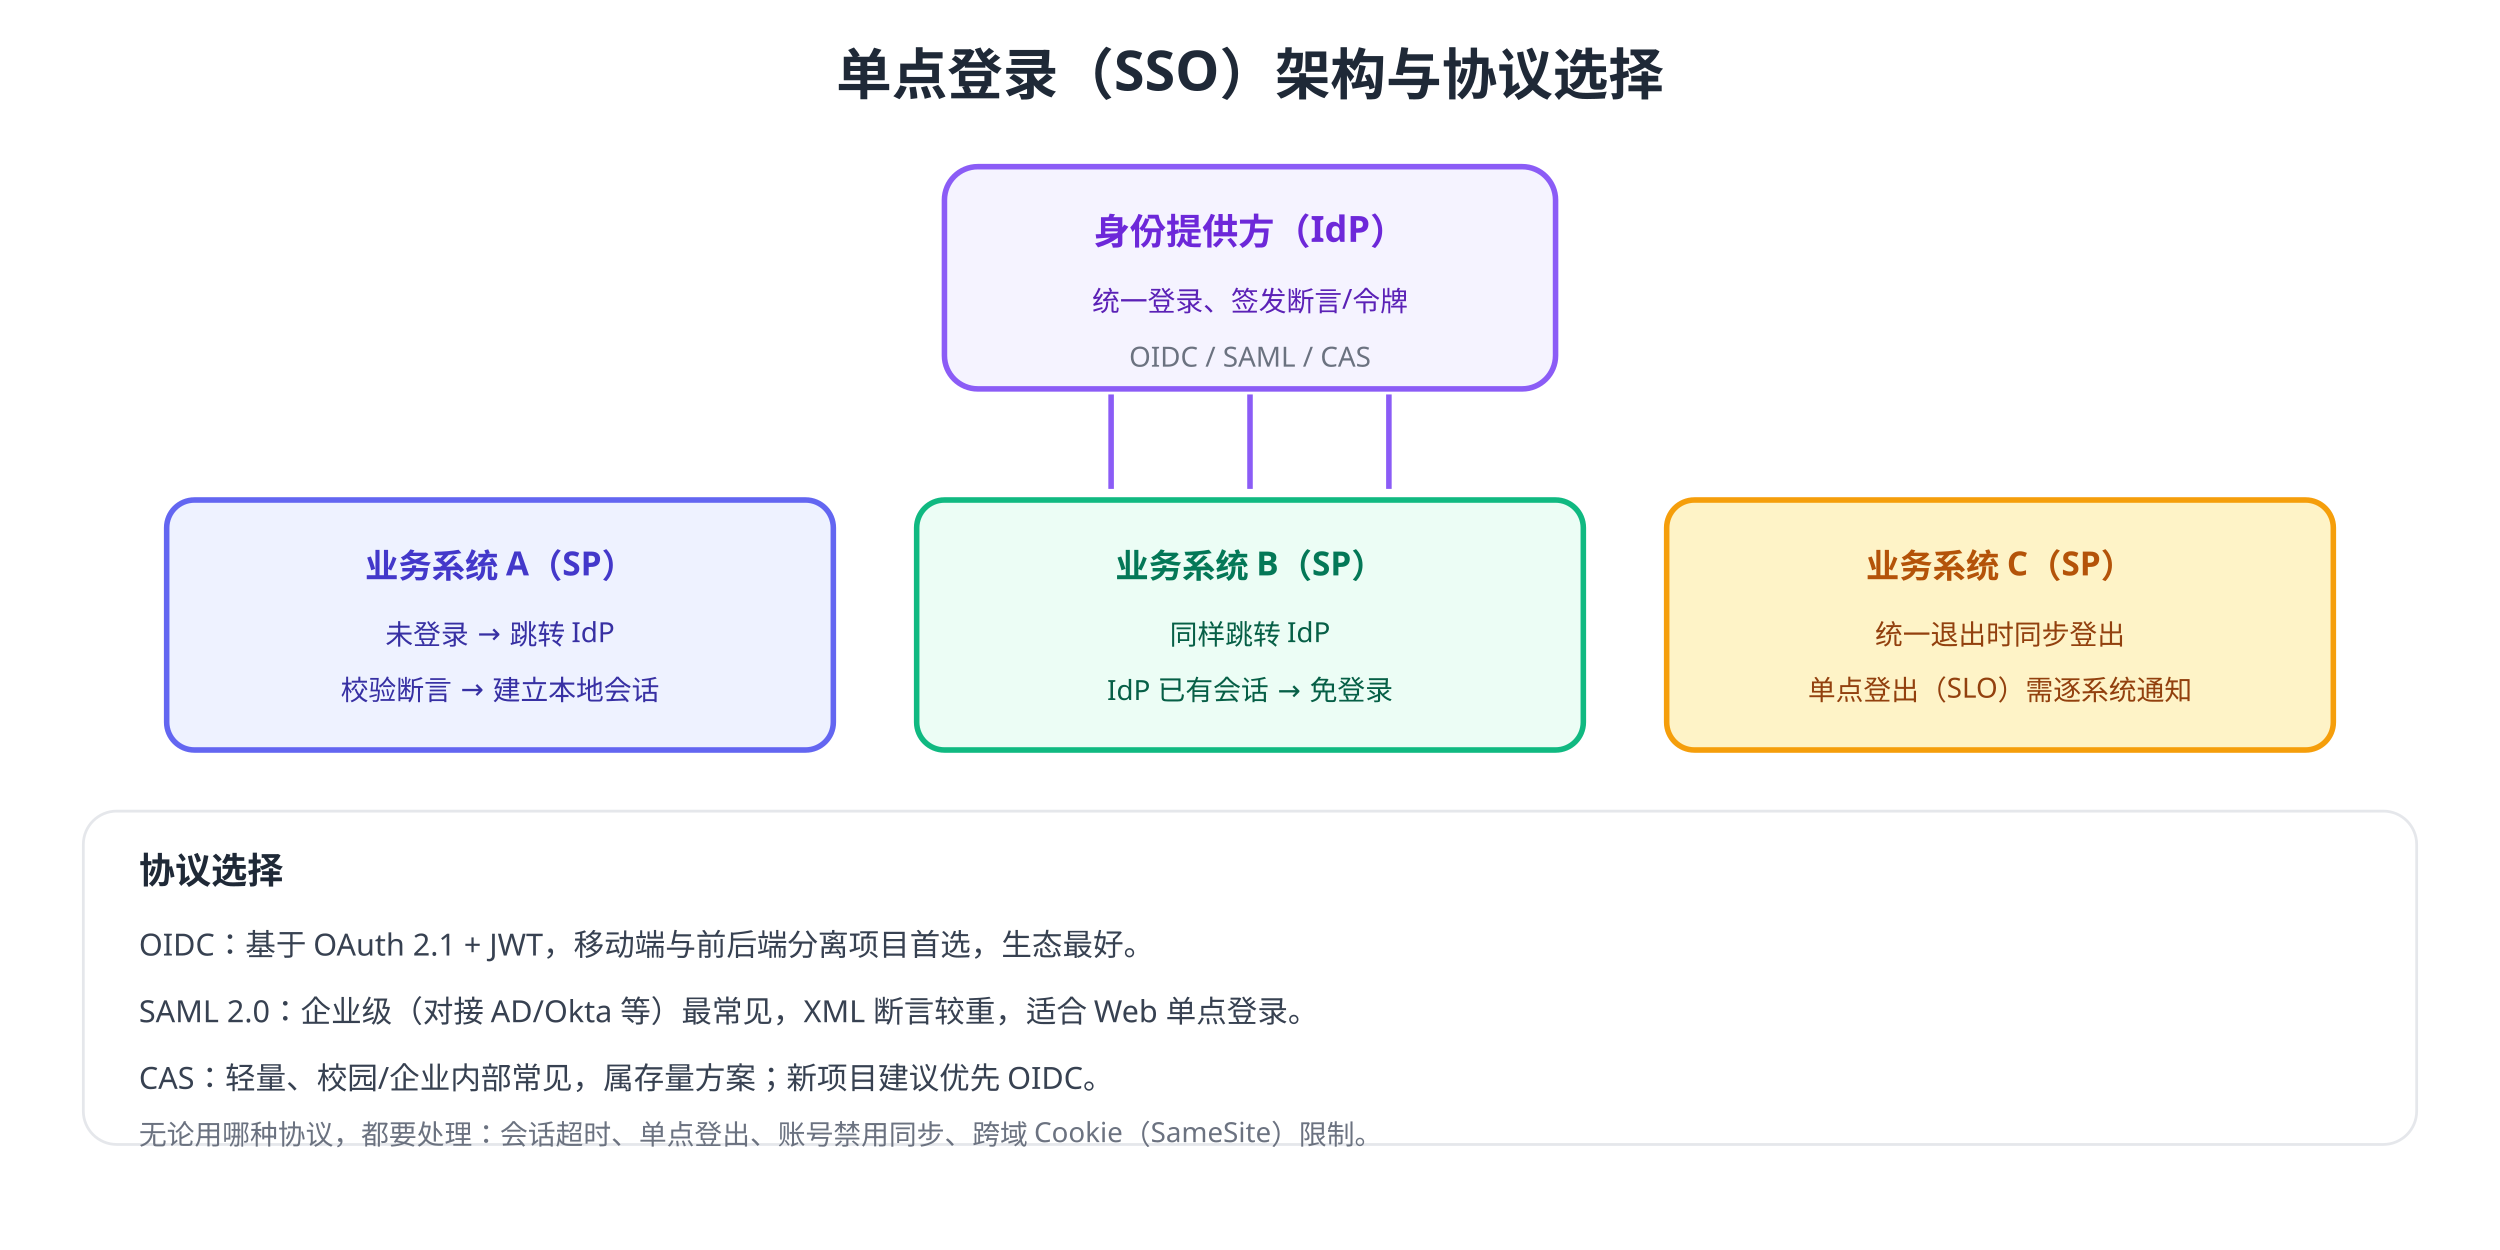
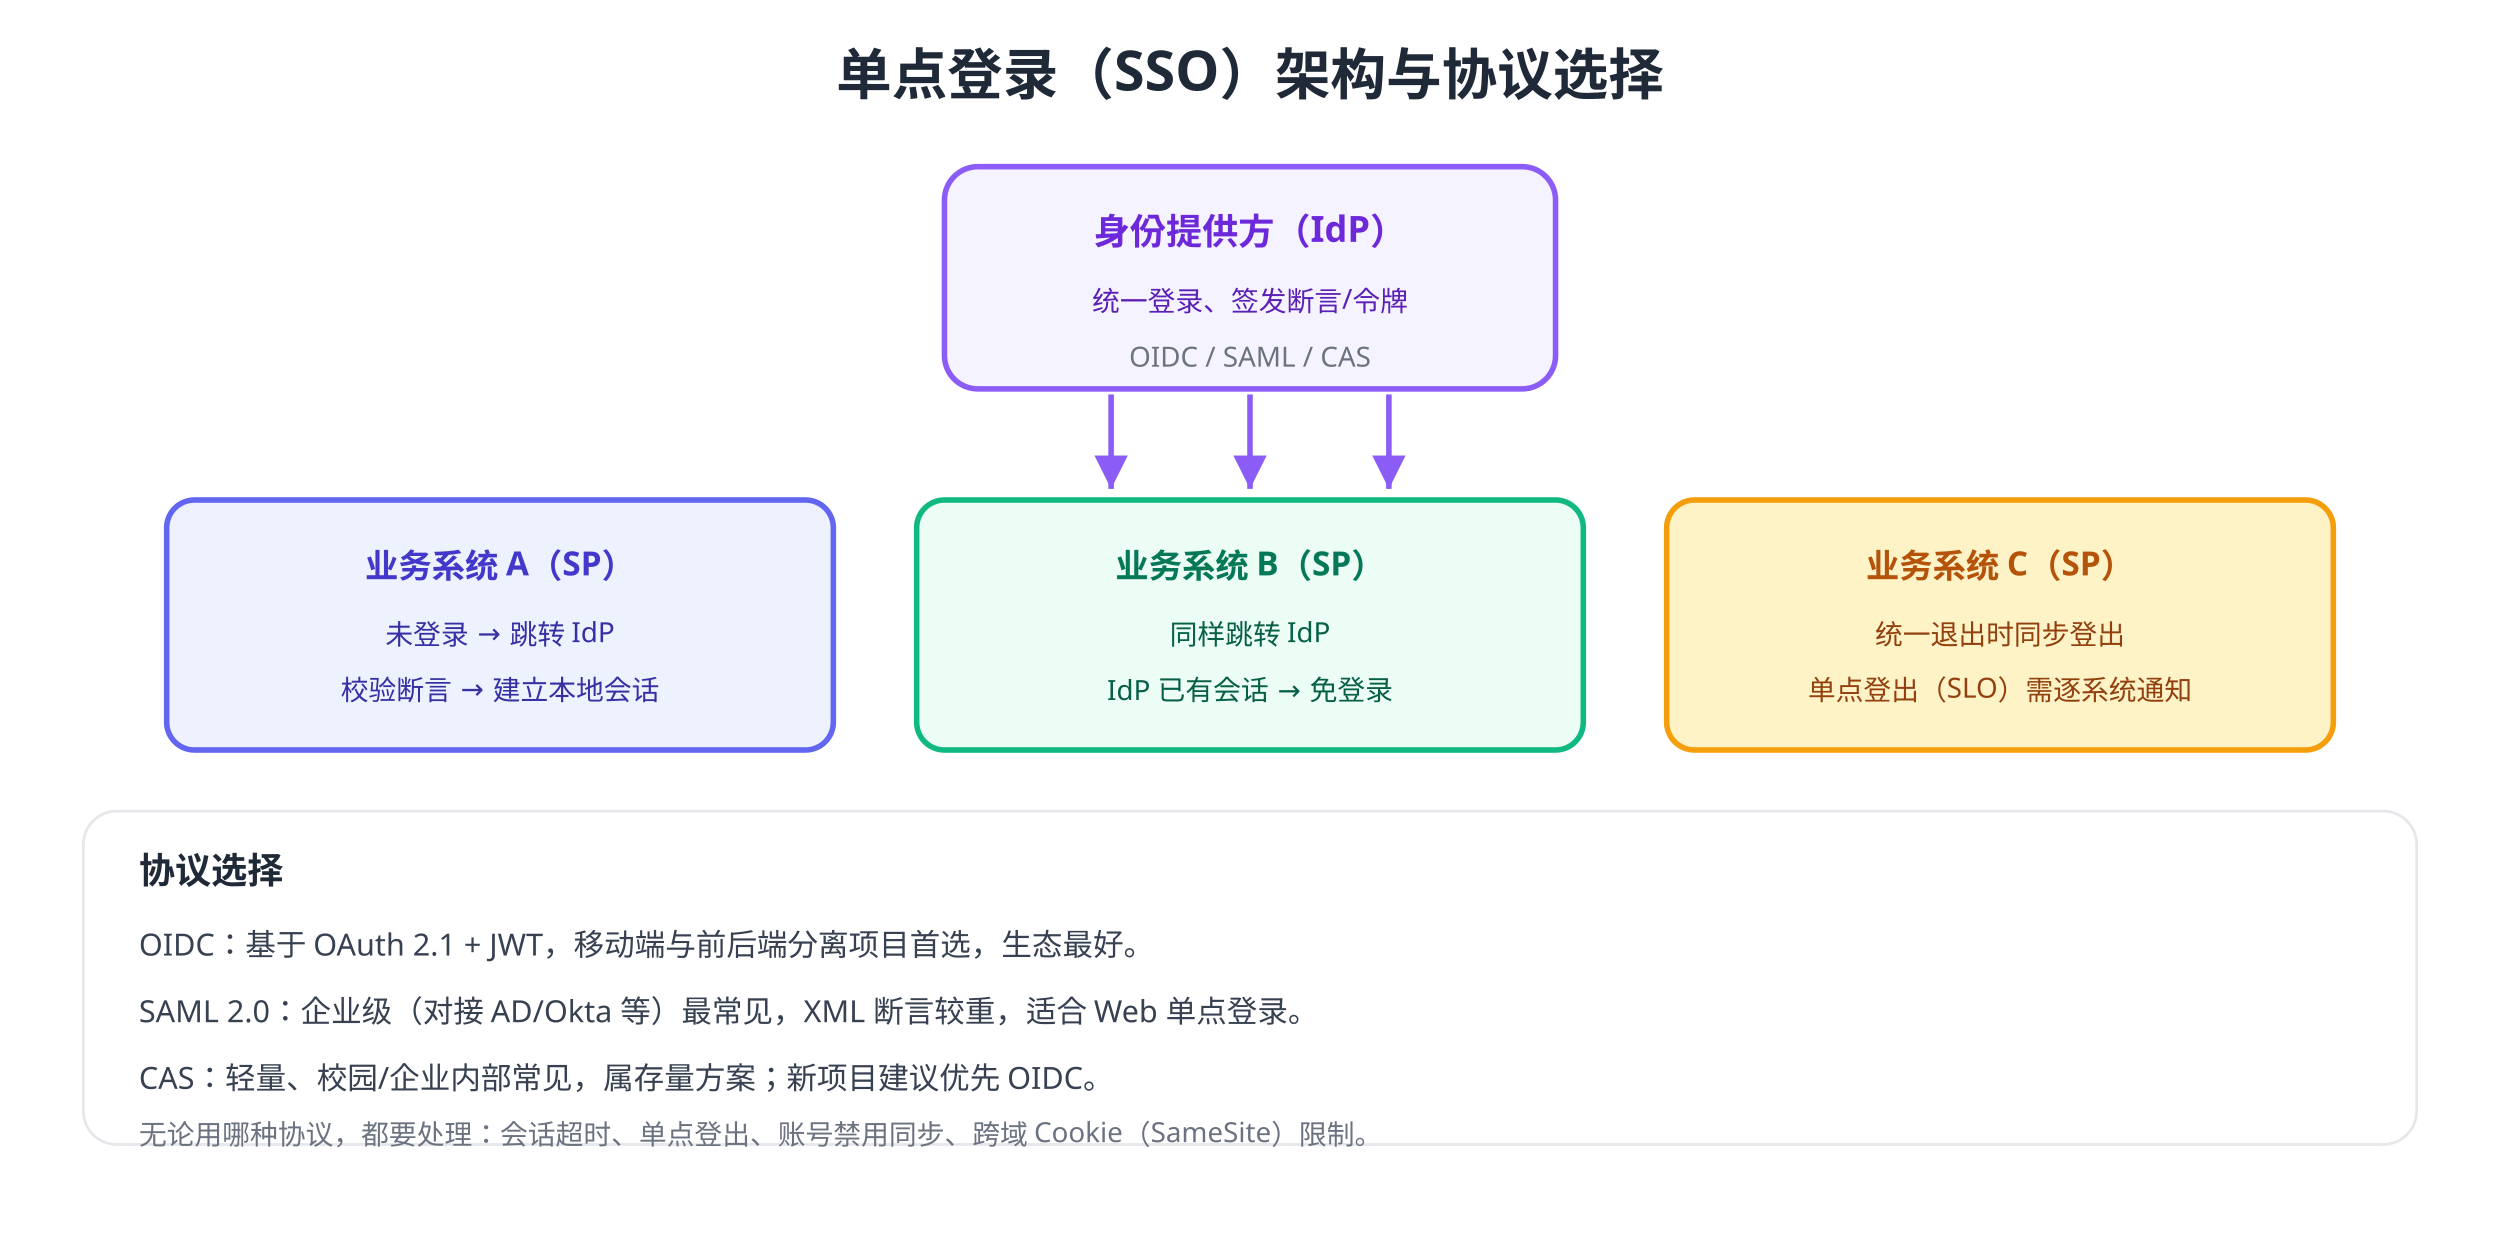
<svg xmlns="http://www.w3.org/2000/svg" width="900" height="450" viewBox="0 0 900 450" font-family="'Microsoft YaHei', 'PingFang SC', sans-serif">
  <rect width="900" height="450" fill="#ffffff" />
+   <defs>
+     <marker id="s1" markerWidth="8" markerHeight="8" refX="6" refY="3" orient="auto">
+       <path d="M0,0 L6,3 L0,6 z" fill="#8b5cf6" />
+     </marker>
+   </defs>
  <text x="450" y="34" text-anchor="middle" font-size="20" font-weight="bold" fill="#1f2937">单点登录（SSO）架构与协议选择</text>
  <rect x="340" y="60" width="220" height="80" rx="12" fill="#f5f3ff" stroke="#8b5cf6" stroke-width="2" />
  <text x="450" y="88" text-anchor="middle" font-size="13" font-weight="bold" fill="#6d28d9">身份提供方（IdP）</text>
  <text x="450" y="112" text-anchor="middle" font-size="10" fill="#5b21b6">统一登录、签发断言/令牌</text>
  <text x="450" y="132" text-anchor="middle" font-size="10" fill="#6b7280">OIDC / SAML / CAS</text>
  <path d="M 400 142 V 176" stroke="#8b5cf6" stroke-width="2" fill="none" marker-end="url(#s1)" />
  <path d="M 450 142 V 176" stroke="#8b5cf6" stroke-width="2" fill="none" marker-end="url(#s1)" />
  <path d="M 500 142 V 176" stroke="#8b5cf6" stroke-width="2" fill="none" marker-end="url(#s1)" />
  <rect x="60" y="180" width="240" height="90" rx="10" fill="#eef2ff" stroke="#6366f1" stroke-width="2" />
  <text x="180" y="208" text-anchor="middle" font-size="12" font-weight="bold" fill="#4338ca">业务系统 A（SP）</text>
  <text x="180" y="232" text-anchor="middle" font-size="10" fill="#3730a3">未登录 → 跳转 IdP</text>
  <text x="180" y="252" text-anchor="middle" font-size="10" fill="#3730a3">校验断言 → 建立本地会话</text>
  <rect x="330" y="180" width="240" height="90" rx="10" fill="#ecfdf5" stroke="#10b981" stroke-width="2" />
  <text x="450" y="208" text-anchor="middle" font-size="12" font-weight="bold" fill="#047857">业务系统 B（SP）</text>
  <text x="450" y="232" text-anchor="middle" font-size="10" fill="#065f46">同样跳转 IdP</text>
  <text x="450" y="252" text-anchor="middle" font-size="10" fill="#065f46">IdP 已有会话 → 免登录</text>
  <rect x="600" y="180" width="240" height="90" rx="10" fill="#fef3c7" stroke="#f59e0b" stroke-width="2" />
  <text x="720" y="208" text-anchor="middle" font-size="12" font-weight="bold" fill="#b45309">业务系统 C（SP）</text>
  <text x="720" y="232" text-anchor="middle" font-size="10" fill="#92400e">统一退出时同步登出</text>
  <text x="720" y="252" text-anchor="middle" font-size="10" fill="#92400e">单点登出（SLO）需逐系统通知</text>
  <rect x="30" y="292" width="840" height="120" rx="12" fill="#ffffff" stroke="#e5e7eb" />
  <text x="50" y="318" font-size="13" font-weight="bold" fill="#1f2937">协议选择</text>
  <text x="50" y="344" font-size="11" fill="#374151">OIDC：基于 OAuth 2.1 + JWT，移动端与前后端分离项目首选，生态最好。</text>
  <text x="50" y="368" font-size="11" fill="#374151">SAML 2.0：企业级（对接 AD/Okta 等）最常见，XML 断言较重，适合 Web 单点登录。</text>
  <text x="50" y="392" font-size="11" fill="#374151">CAS：轻量、校园/企业内部常见，属存量方案；新项目建议优先 OIDC。</text>
  <text x="50" y="412" font-size="10" fill="#6b7280">无论用哪种协议，都要处理：会话超时、单点登出、账号禁用同步、跨域 Cookie（SameSite）限制。</text>
</svg>
